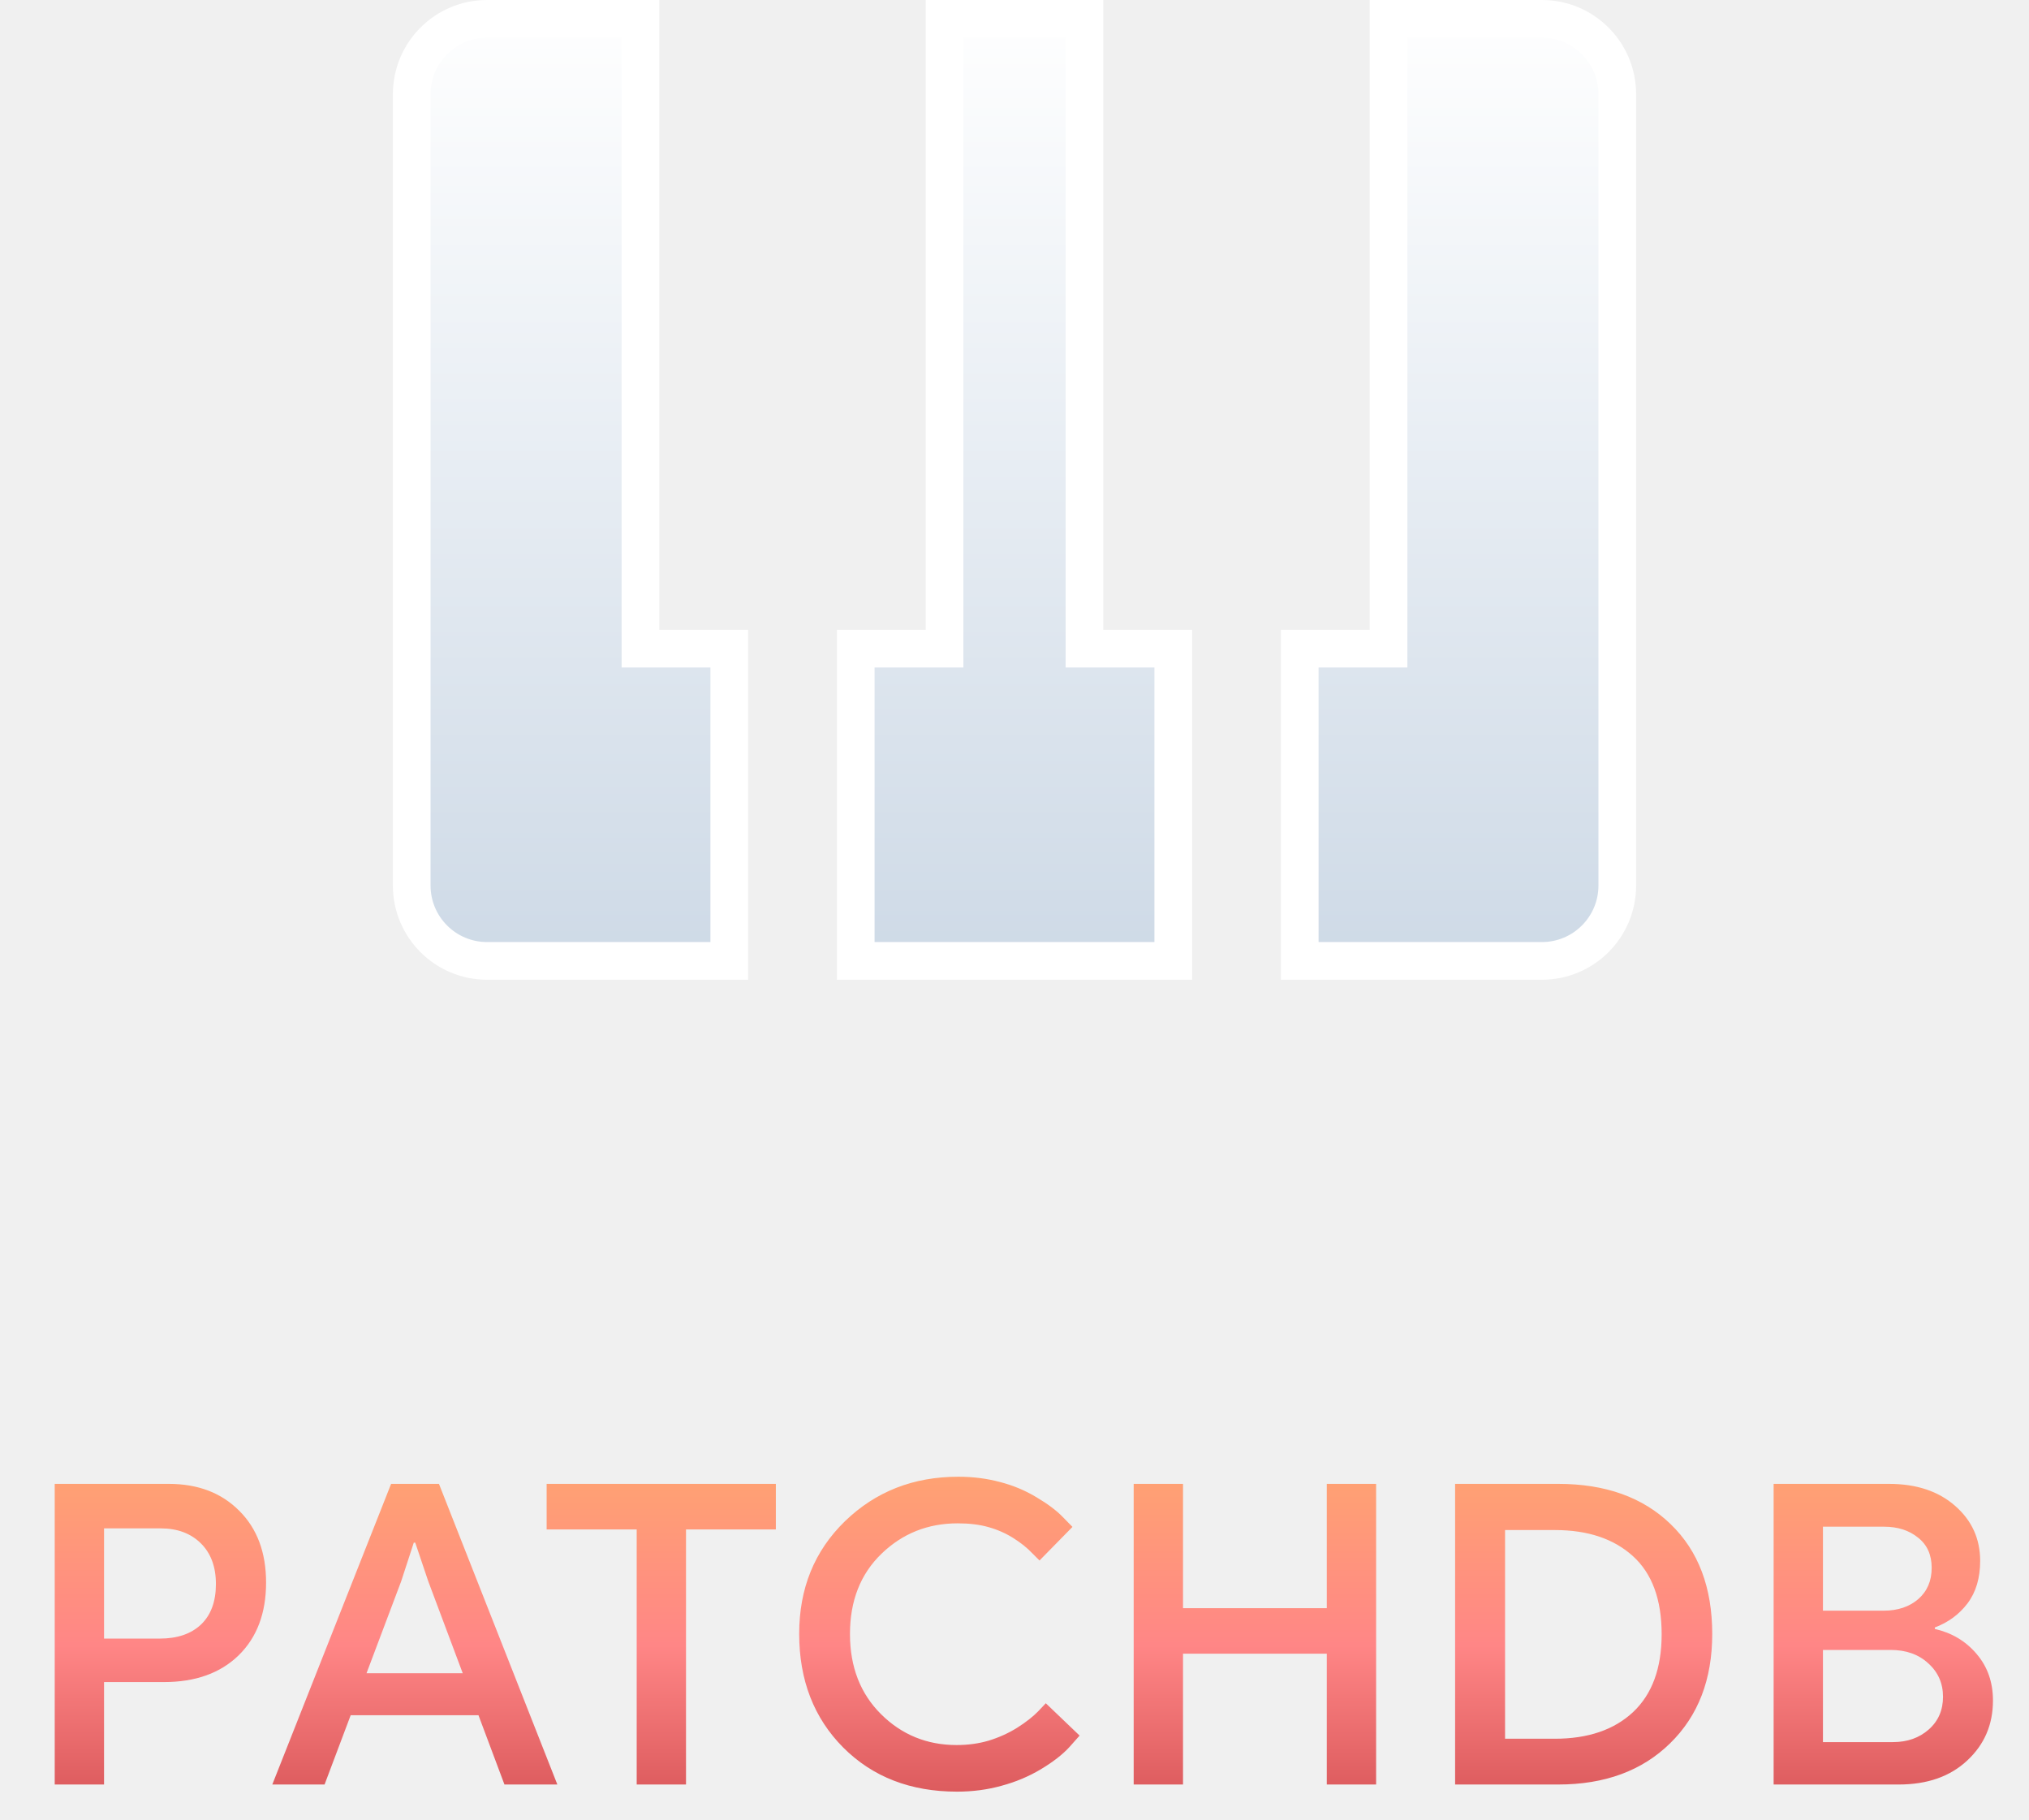
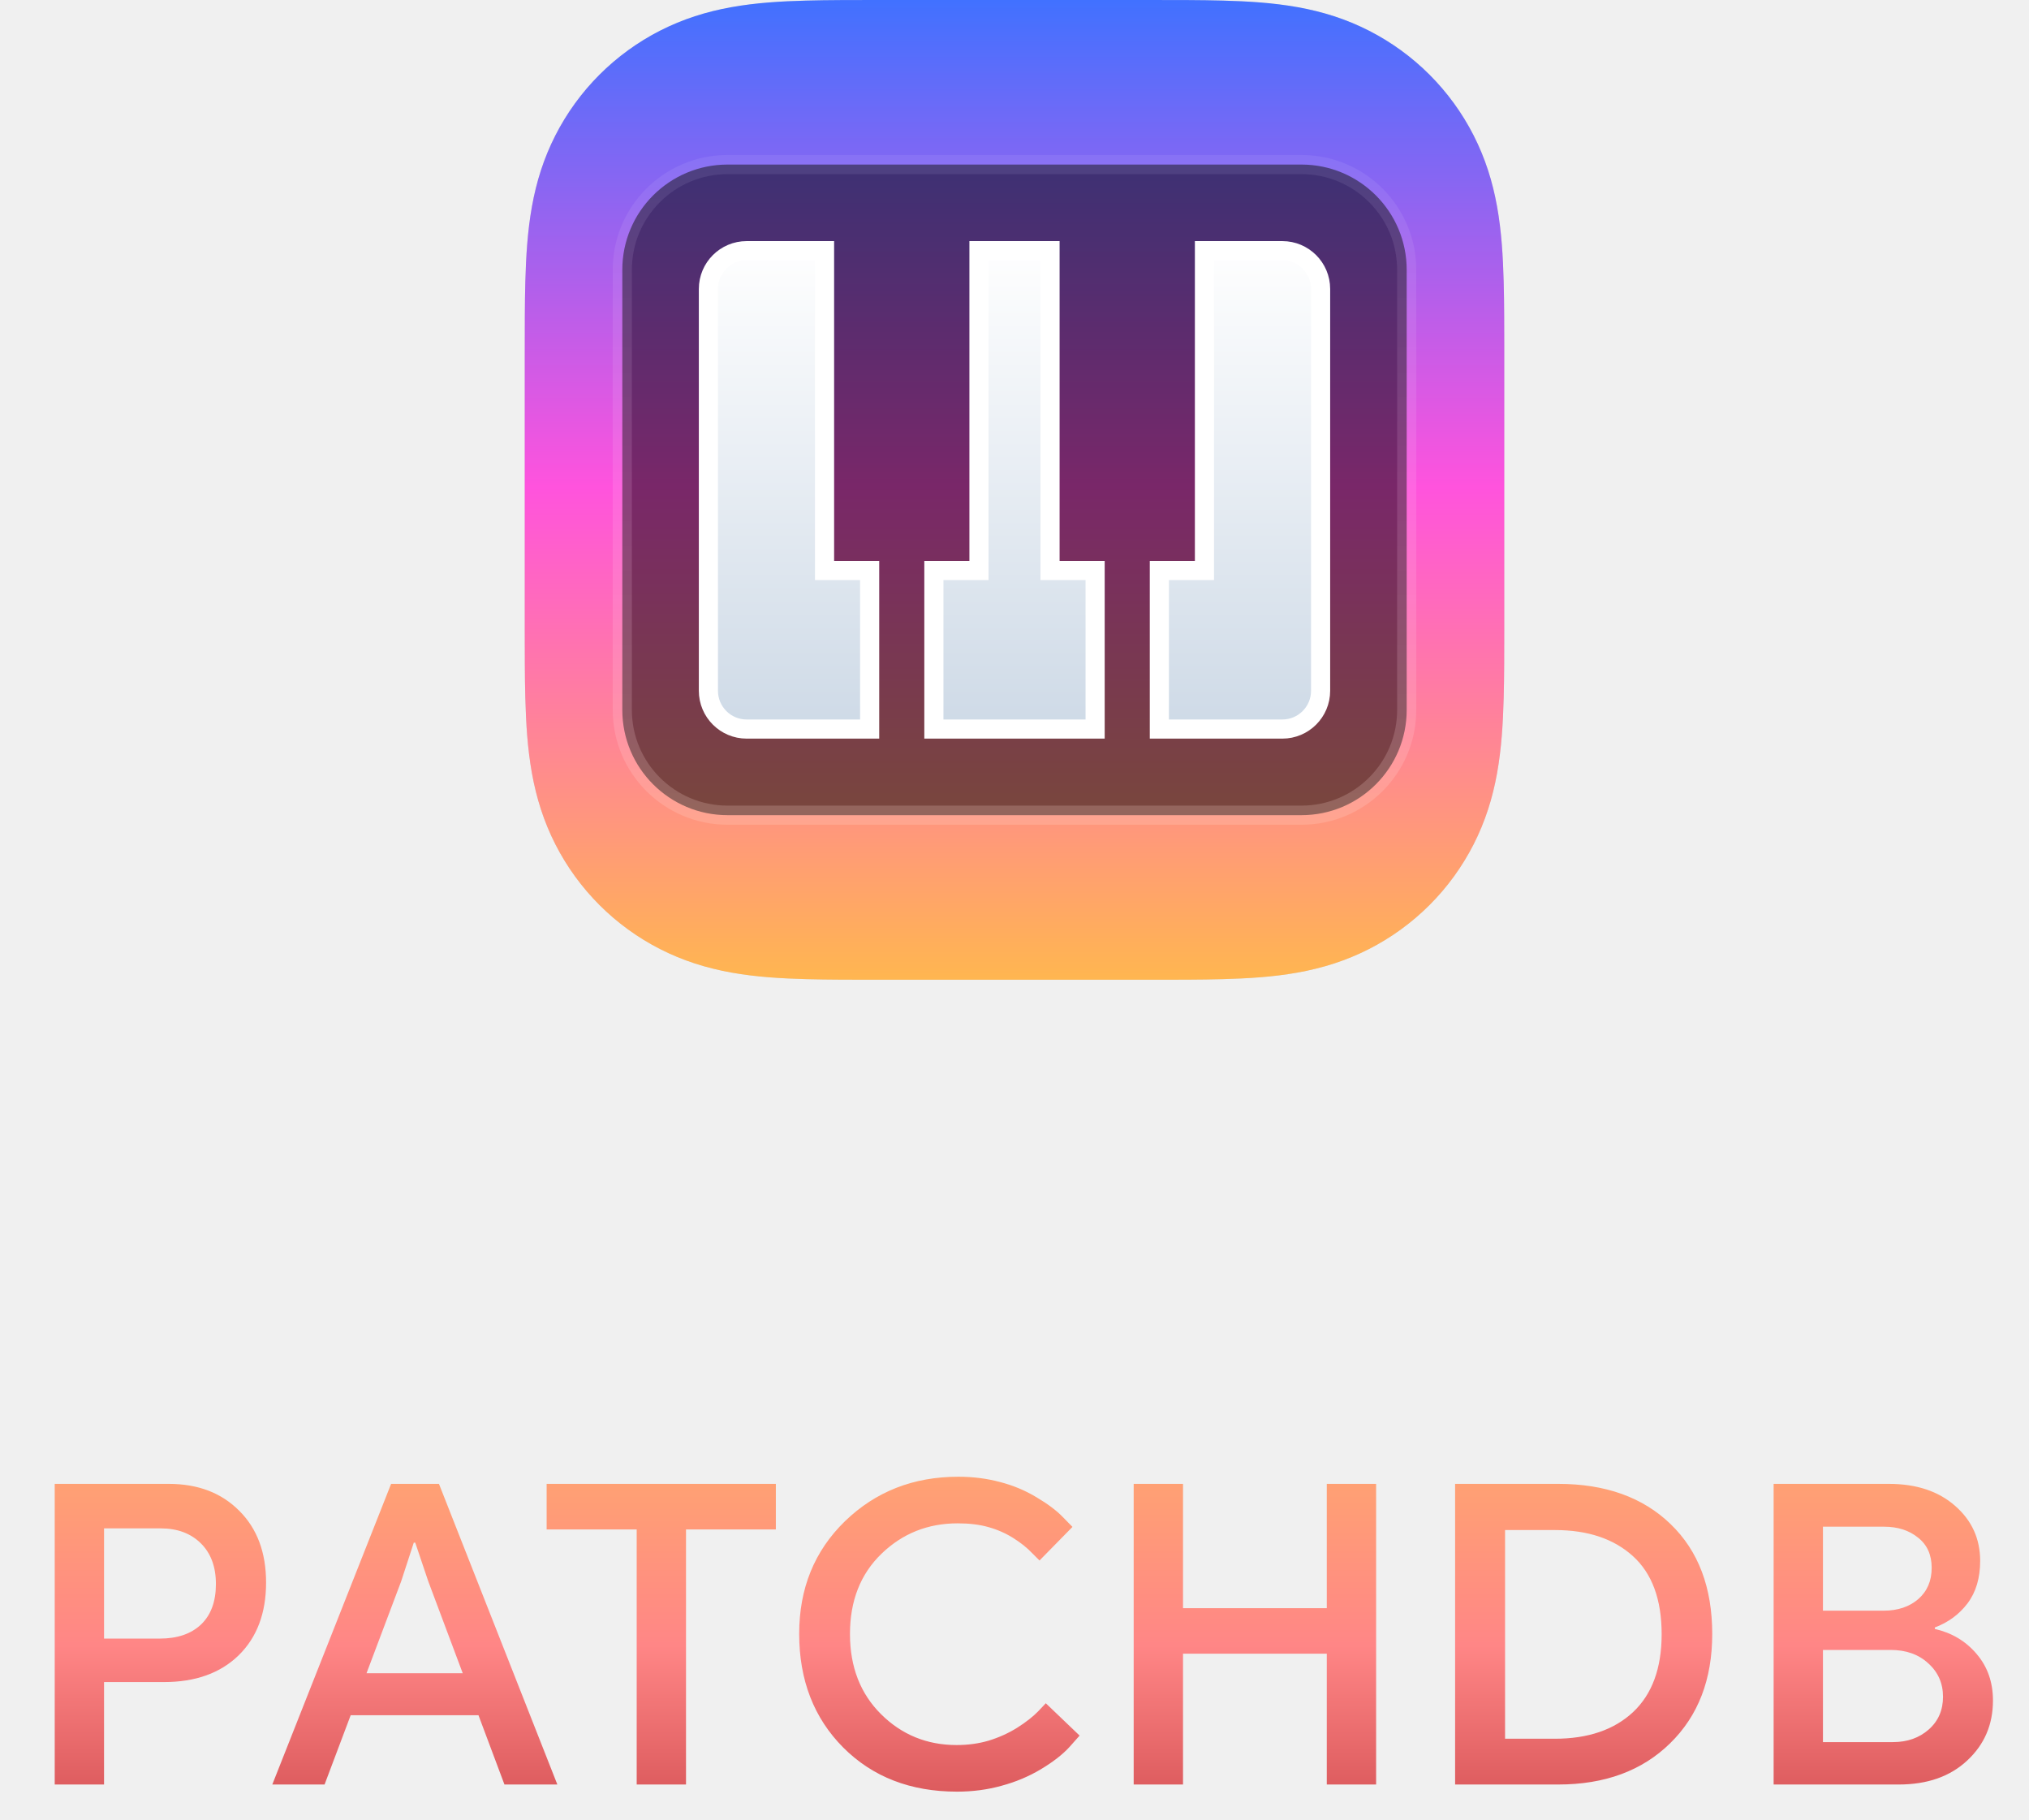
<svg xmlns="http://www.w3.org/2000/svg" width="58" height="52" viewBox="0 0 58 52" fill="none">
  <defs>
    <linearGradient id="name" x1="29" y1="42" x2="29" y2="52" gradientUnits="userSpaceOnUse">
      <stop offset="0" stop-color="#FFA372" />
      <stop offset="0.503" stop-color="#FF8686" />
      <stop offset="1" stop-color="#D65356" />
    </linearGradient>
+     <linearGradient id="tile" x1="512" y1="-1.38507e-08" x2="512" y2="1024" gradientUnits="userSpaceOnUse">
+       <stop offset="0" stop-color="#4171FF" />
+       <stop offset="0.497" stop-color="#FF53DD" />
+       <stop offset="1" stop-color="#FFB650" />
+     </linearGradient>
+     <linearGradient id="tileA" x1="512" y1="-1.38507e-08" x2="512" y2="1024" gradientUnits="userSpaceOnUse">
+       <stop offset="0" stop-color="#4171FF" />
+       <stop offset="0.497" stop-color="#FF53DD" />
+       <stop offset="1" stop-color="#FFB650" />
+     </linearGradient>
+     <linearGradient id="tileB" x1="512" y1="-1.38507e-08" x2="512" y2="1024" gradientUnits="userSpaceOnUse">
+       <stop offset="0" stop-color="#4171FF" />
+       <stop offset="0.497" stop-color="#FF53DD" />
+       <stop offset="1" stop-color="#FFB650" />
+     </linearGradient>
+     <linearGradient id="edge" x1="512" y1="182" x2="512" y2="842" gradientUnits="userSpaceOnUse">
+       <stop offset="0" stop-color="white" stop-opacity="0.1" />
+       <stop offset="1" stop-color="white" stop-opacity="0.2" />
+     </linearGradient>
    <linearGradient id="keys" x1="512" y1="252" x2="512" y2="772" gradientUnits="userSpaceOnUse">
      <stop offset="0" stop-color="white" />
      <stop offset="1" stop-color="#CDD9E6" />
    </linearGradient>
  </defs>
  <path d="M1.564 51V42.408H4.822C5.658 42.408 6.33 42.664 6.838 43.176C7.35 43.684 7.606 44.368 7.606 45.228C7.606 46.104 7.344 46.798 6.82 47.31C6.296 47.818 5.586 48.072 4.69 48.072H2.368V46.83H4.564C5.068 46.83 5.462 46.696 5.746 46.428C6.03 46.156 6.172 45.77 6.172 45.27C6.172 44.778 6.028 44.39 5.74 44.106C5.452 43.822 5.07 43.68 4.594 43.68H2.974V51H1.564ZM7.784 51L11.18 42.408H12.548L15.932 51H14.42L12.242 45.192L11.87 44.088H11.828L11.468 45.192L9.278 51H7.784ZM9.278 49.02L9.692 47.82H13.904L14.336 49.02H9.278ZM18.2 51V43.026H19.61V51H18.2ZM15.626 43.71V42.408H22.178V43.71H15.626ZM27.357 51.204C26.029 51.204 24.945 50.784 24.105 49.944C23.265 49.1 22.845 48.016 22.845 46.692C22.845 45.396 23.281 44.324 24.153 43.476C25.029 42.628 26.109 42.204 27.393 42.204C27.813 42.204 28.209 42.254 28.581 42.354C28.957 42.45 29.307 42.596 29.631 42.792C29.955 42.984 30.207 43.174 30.387 43.362C30.567 43.546 30.657 43.638 30.657 43.638L29.715 44.598C29.715 44.598 29.643 44.526 29.499 44.382C29.359 44.234 29.181 44.092 28.965 43.956C28.749 43.82 28.513 43.716 28.257 43.644C28.005 43.572 27.711 43.536 27.375 43.536C26.523 43.536 25.797 43.826 25.197 44.406C24.597 44.986 24.297 45.75 24.297 46.698C24.297 47.638 24.593 48.402 25.185 48.99C25.777 49.578 26.497 49.872 27.345 49.872C27.673 49.872 27.979 49.83 28.263 49.746C28.551 49.658 28.821 49.536 29.073 49.38C29.325 49.22 29.525 49.064 29.673 48.912C29.821 48.756 29.895 48.678 29.895 48.678L30.861 49.602C30.861 49.602 30.765 49.71 30.573 49.926C30.381 50.138 30.109 50.35 29.757 50.562C29.409 50.77 29.033 50.928 28.629 51.036C28.229 51.148 27.805 51.204 27.357 51.204ZM37.927 51V42.408H39.337V51H37.927ZM32.407 51V42.408H33.817V51H32.407ZM33.253 47.262V45.96H38.575V47.262H33.253ZM41.595 51V42.408H44.541C45.893 42.408 46.965 42.792 47.757 43.56C48.549 44.324 48.945 45.37 48.945 46.698C48.945 47.998 48.543 49.04 47.739 49.824C46.939 50.608 45.873 51 44.541 51H41.595ZM43.023 49.692H44.445C45.393 49.692 46.139 49.438 46.683 48.93C47.227 48.418 47.499 47.676 47.499 46.704C47.499 45.712 47.225 44.968 46.677 44.472C46.129 43.976 45.387 43.728 44.451 43.728H43.023V49.692ZM50.7 51V42.408H53.994C54.782 42.408 55.414 42.618 55.89 43.038C56.366 43.454 56.604 43.978 56.604 44.61C56.604 45.098 56.484 45.502 56.244 45.822C56.004 46.138 55.692 46.368 55.308 46.512V46.554C55.796 46.666 56.194 46.904 56.502 47.268C56.814 47.632 56.97 48.076 56.97 48.6C56.97 49.288 56.724 49.86 56.232 50.316C55.744 50.772 55.092 51 54.276 51H50.7ZM52.11 49.788H54.114C54.522 49.788 54.862 49.668 55.134 49.428C55.406 49.188 55.542 48.876 55.542 48.492C55.542 48.108 55.402 47.79 55.122 47.538C54.846 47.282 54.486 47.154 54.042 47.154H51.708V46.032H53.844C54.248 46.032 54.578 45.922 54.834 45.702C55.09 45.478 55.218 45.18 55.218 44.808C55.218 44.436 55.088 44.148 54.828 43.944C54.572 43.736 54.248 43.632 53.856 43.632H52.11V49.788Z" fill="url(#name)" />
-   <g transform="translate(1.4308 -13.5692) scale(0.0538462)">
-     <path d="M232 262H313.429V596.286H360.571V762H232C209.909 762 192 744.091 192 722V302C192 279.909 209.909 262 232 262ZM792 262C814.091 262 832 279.909 832 302V722C832 744.091 814.091 762 792 762H663.429V596.286H710.571V262H792ZM549.143 262V596.286H596.286V762H427.714V596.286H474.857V262H549.143Z" fill="url(#keys)" stroke="white" stroke-width="20" />
+   <g transform="translate(15 0) scale(0.02734375)">
+     <path d="M365.233 0C366.528 0 367.822 8.26345e-05 369.116 0C370.411 0 371.706 0 373 0H651C665.24 0 679.48 0 693.73 0.08C705.73 0.15 717.72 0.29 729.71 0.61C755.84 1.32 782.2 2.86 808.05 7.5C834.27 12.21 858.67 19.9 882.49 32.03C905.9 43.95 927.33 59.52 945.9 78.1C964.47 96.68 980.05 118.1 991.97 141.51C1004.09 165.33 1011.79 189.73 1016.5 215.95C1021.15 241.79 1022.68 268.15 1023.39 294.29C1023.72 306.28 1023.85 318.28 1023.92 330.27C1023.98 340.341 1024 350.411 1024 360.485L1024 361.196L1024 363.006L1024 366.081V367.302V369.149L1024 373L1024 655.105L1024 658.037C1024 669.932 1023.99 681.828 1023.92 693.73C1023.85 705.73 1023.71 717.72 1023.39 729.71C1022.68 755.84 1021.14 782.2 1016.5 808.05C1011.79 834.27 1004.1 858.67 991.97 882.49C980.05 905.9 964.48 927.33 945.9 945.9C927.32 964.47 905.9 980.05 882.49 991.97C858.67 1004.09 834.27 1011.79 808.05 1016.5C782.21 1021.15 755.85 1022.68 729.71 1023.39C717.72 1023.72 705.72 1023.85 693.73 1023.92C683.897 1023.98 674.064 1024 664.227 1024L662.805 1024H651L368.895 1024L365.963 1024C354.069 1024 342.173 1023.99 330.27 1023.92C318.27 1023.85 306.28 1023.71 294.29 1023.39C268.16 1022.68 241.8 1021.14 215.95 1016.5C189.73 1011.79 165.33 1004.1 141.51 991.97C118.1 980.05 96.67 964.48 78.1 945.9C59.53 927.32 43.95 905.9 32.03 882.49C19.91 858.67 12.21 834.27 7.5 808.05C2.85 782.21 1.32 755.85 0.61 729.71C0.28 717.72 0.15 705.72 0.08 693.73C0.007 682.081 1.855e-06 670.432 0 658.777V658.767L0 654.884L0 651V373C0 358.76 0 344.52 0.08 330.27C0.15 318.27 0.29 306.28 0.61 294.29C1.32 268.16 2.86 241.8 7.5 215.95C12.21 189.73 19.9 165.33 32.03 141.51C43.95 118.1 59.52 96.67 78.1 78.1C96.68 59.53 118.1 43.95 141.51 32.03C165.33 19.91 189.73 12.21 215.95 7.5C241.79 2.85 268.15 1.32 294.29 0.61C306.28 0.28 318.28 0.15 330.27 0.08C341.92 0.007 353.569 1.84229e-06 365.224 0H365.233Z" fill="#D9D9D9" />
+     <path d="M365.233 0C366.528 0 367.822 8.26345e-05 369.116 0C370.411 0 371.706 0 373 0H651C665.24 0 679.48 0 693.73 0.08C705.73 0.15 717.72 0.29 729.71 0.61C755.84 1.32 782.2 2.86 808.05 7.5C834.27 12.21 858.67 19.9 882.49 32.03C905.9 43.95 927.33 59.52 945.9 78.1C964.47 96.68 980.05 118.1 991.97 141.51C1004.09 165.33 1011.79 189.73 1016.5 215.95C1021.15 241.79 1022.68 268.15 1023.39 294.29C1023.72 306.28 1023.85 318.28 1023.92 330.27C1023.98 340.341 1024 350.411 1024 360.485L1024 361.196L1024 363.006L1024 366.081V367.302V369.149L1024 373L1024 655.105L1024 658.037C1024 669.932 1023.99 681.828 1023.92 693.73C1023.85 705.73 1023.71 717.72 1023.39 729.71C1022.68 755.84 1021.14 782.2 1016.5 808.05C1011.79 834.27 1004.1 858.67 991.97 882.49C980.05 905.9 964.48 927.33 945.9 945.9C927.32 964.47 905.9 980.05 882.49 991.97C858.67 1004.09 834.27 1011.79 808.05 1016.5C782.21 1021.15 755.85 1022.68 729.71 1023.39C717.72 1023.72 705.72 1023.85 693.73 1023.92C683.897 1023.98 674.064 1024 664.227 1024L662.805 1024H651L368.895 1024L365.963 1024C354.069 1024 342.173 1023.99 330.27 1023.92C318.27 1023.85 306.28 1023.71 294.29 1023.39C268.16 1022.68 241.8 1021.14 215.95 1016.5C189.73 1011.79 165.33 1004.1 141.51 991.97C118.1 980.05 96.67 964.48 78.1 945.9C59.53 927.32 43.95 905.9 32.03 882.49C19.91 858.67 12.21 834.27 7.5 808.05C2.85 782.21 1.32 755.85 0.61 729.71C0.28 717.72 0.15 705.72 0.08 693.73C0.007 682.081 1.855e-06 670.432 0 658.777V658.767L0 654.884L0 651V373C0 358.76 0 344.52 0.08 330.27C0.15 318.27 0.29 306.28 0.61 294.29C1.32 268.16 2.86 241.8 7.5 215.95C12.21 189.73 19.9 165.33 32.03 141.51C43.95 118.1 59.52 96.67 78.1 78.1C96.68 59.53 118.1 43.95 141.51 32.03C165.33 19.91 189.73 12.21 215.95 7.5C241.79 2.85 268.15 1.32 294.29 0.61C306.28 0.28 318.28 0.15 330.27 0.08C341.92 0.007 353.569 1.84229e-06 365.224 0H365.233Z" fill="url(#tile)" />
+     <path d="M0 654.884L0 0L0 658.767L0 654.884Z" fill="url(#tileA)" />
+     <path d="M369.116 0L1024 0L365.233 0C366.528 0 367.822 8.26345e-05 369.116 0Z" fill="url(#tileB)" />
+     <rect opacity="0.7" x="102" y="172" width="820" height="680" rx="110" fill="black" fill-opacity="0.75" stroke="url(#edge)" stroke-width="20" />
+     <path d="M232 262H313.429V596.286H360.571V762H232C209.909 762 192 744.091 192 722V302C192 279.909 209.909 262 232 262ZM792 262C814.091 262 832 279.909 832 302V722C832 744.091 814.091 762 792 762H663.429V596.286H710.571V262H792ZM549.143 262V596.286H596.286V762H427.714V596.286H474.857V262H549.143Z" fill="white" fill-opacity="0.9" />
+     <path d="M232 262H313.429V596.286H360.571V762H232C209.909 762 192 744.091 192 722V302C192 279.909 209.909 262 232 262ZM792 262C814.091 262 832 279.909 832 302V722C832 744.091 814.091 762 792 762H663.429V596.286H710.571V262H792ZM549.143 262V596.286H596.286V762H427.714V596.286H474.857V262H549.143Z" fill="url(#keys)" />
+     <path d="M232 262H313.429V596.286H360.571V762H232C209.909 762 192 744.091 192 722V302C192 279.909 209.909 262 232 262ZM792 262C814.091 262 832 279.909 832 302V722C832 744.091 814.091 762 792 762H663.429V596.286H710.571V262H792ZM549.143 262V596.286H596.286V762H427.714V596.286H474.857V262H549.143Z" stroke="white" stroke-width="20" />
  </g>
</svg>
